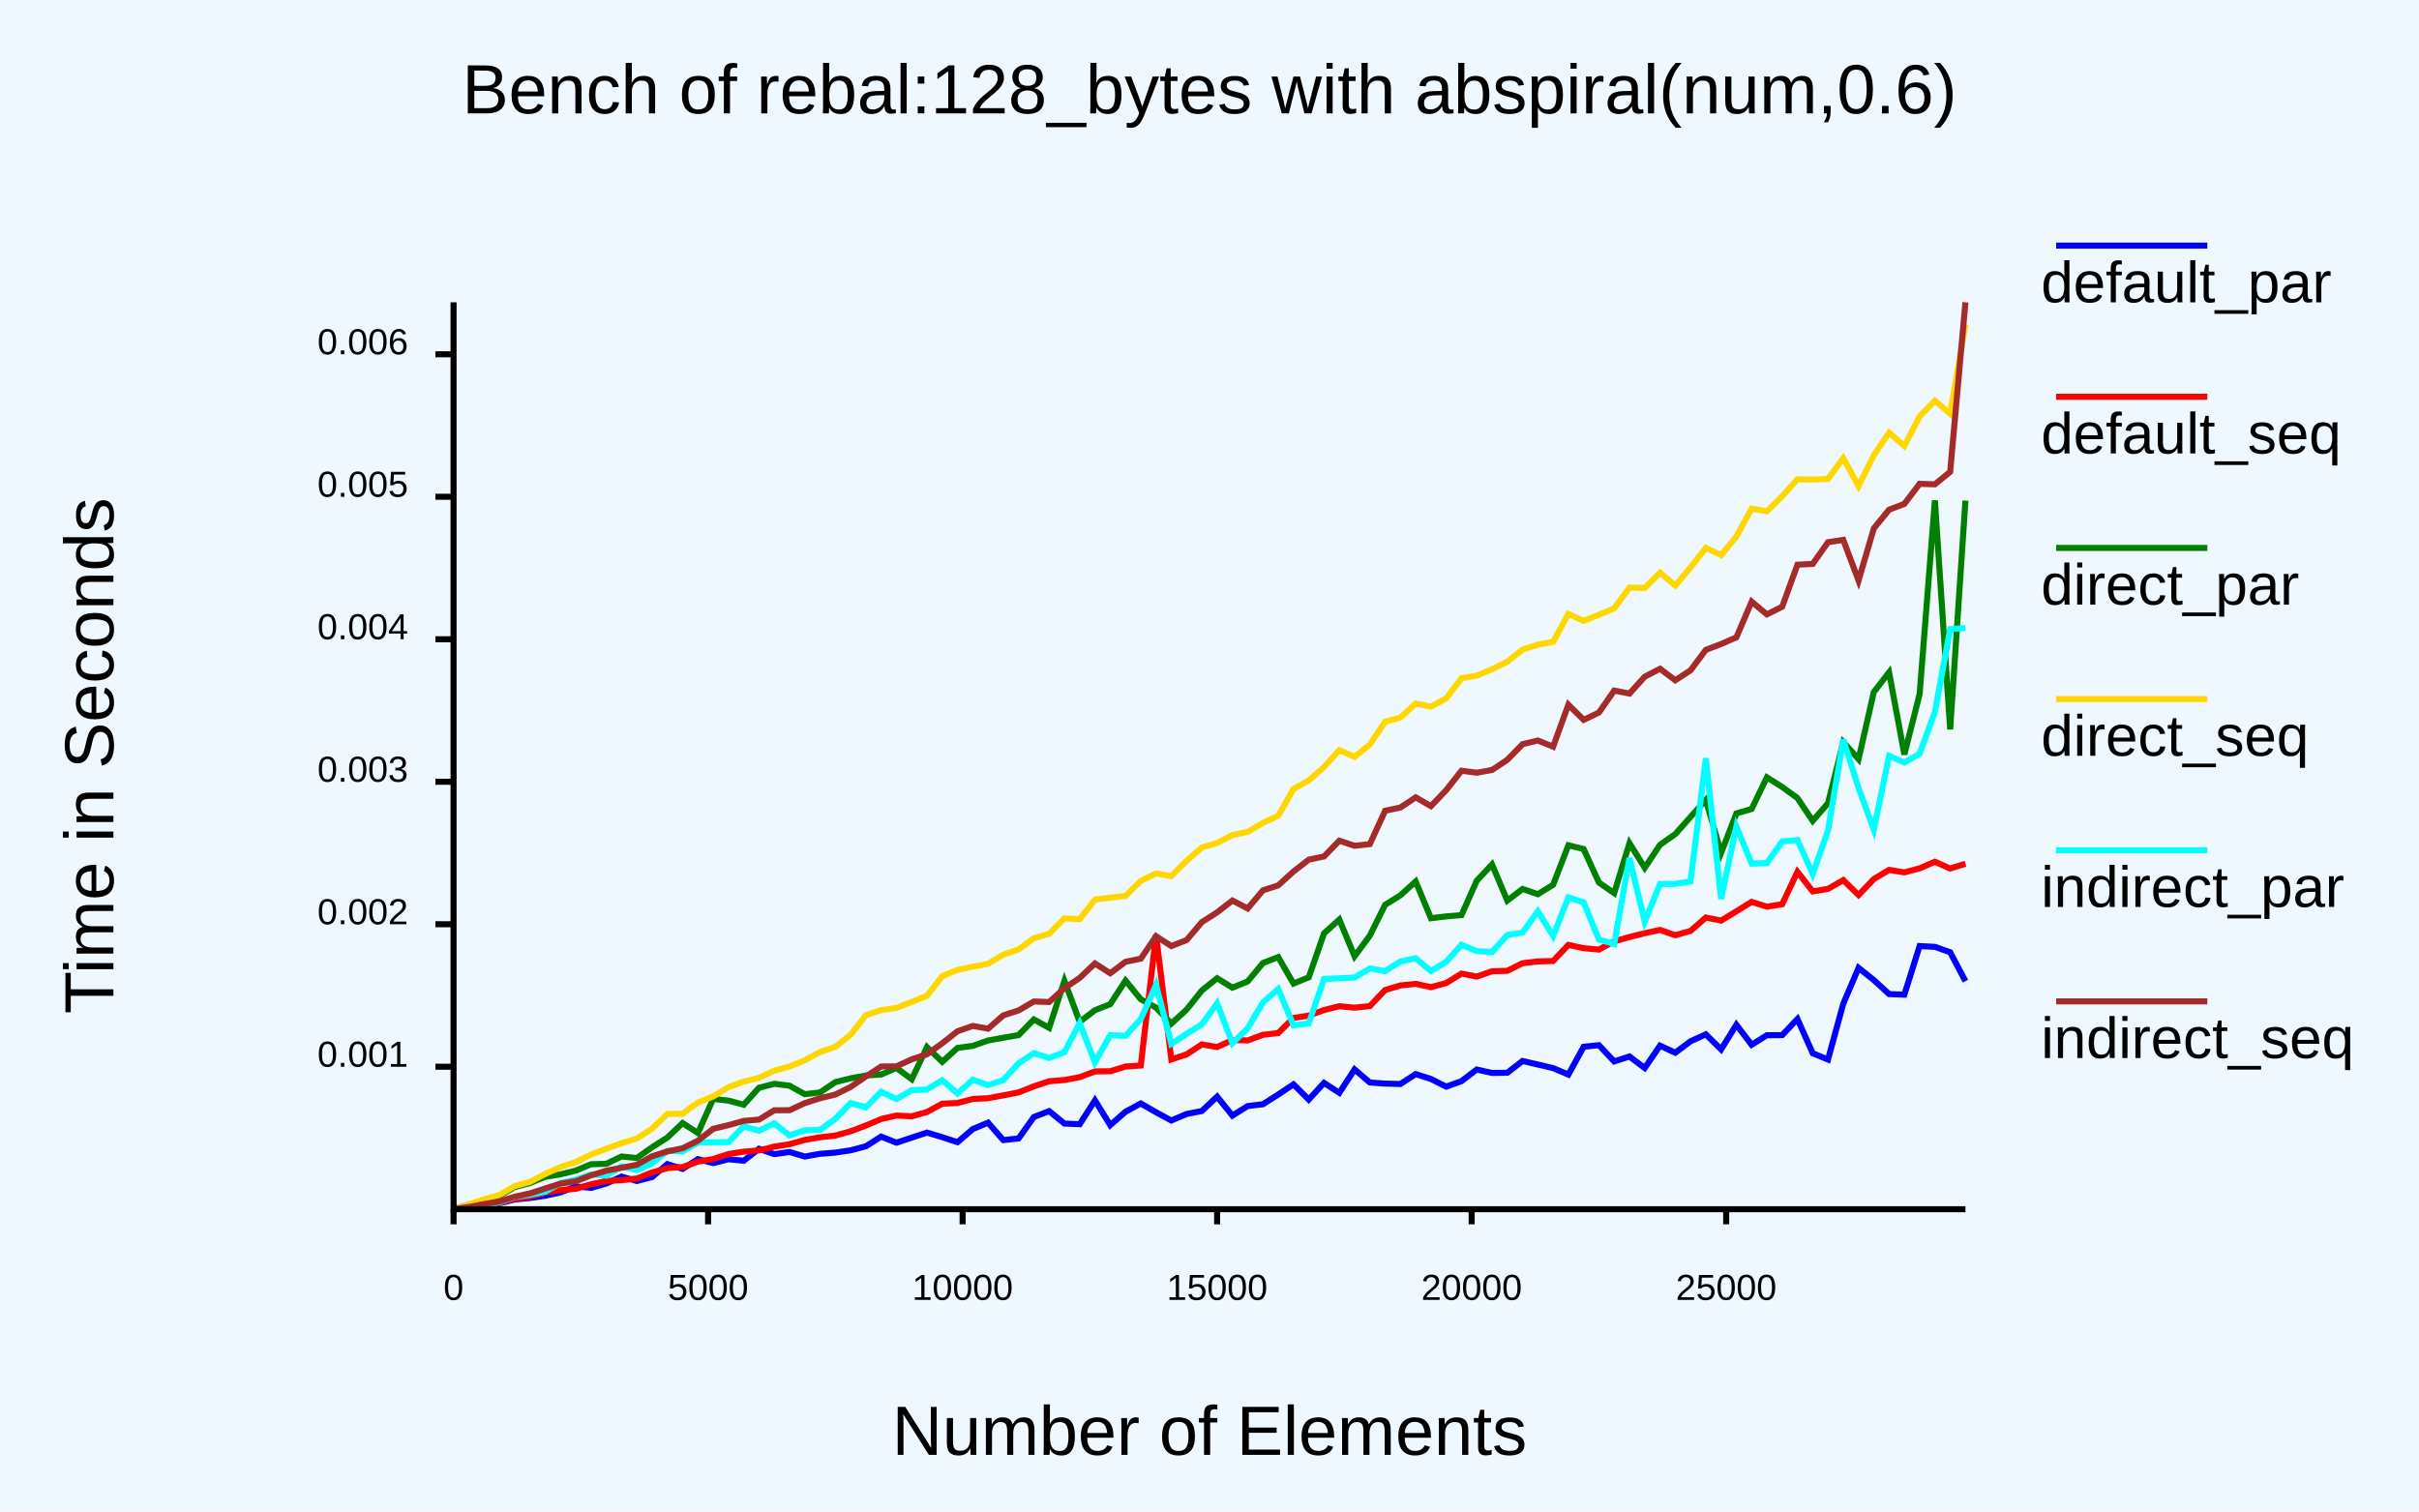
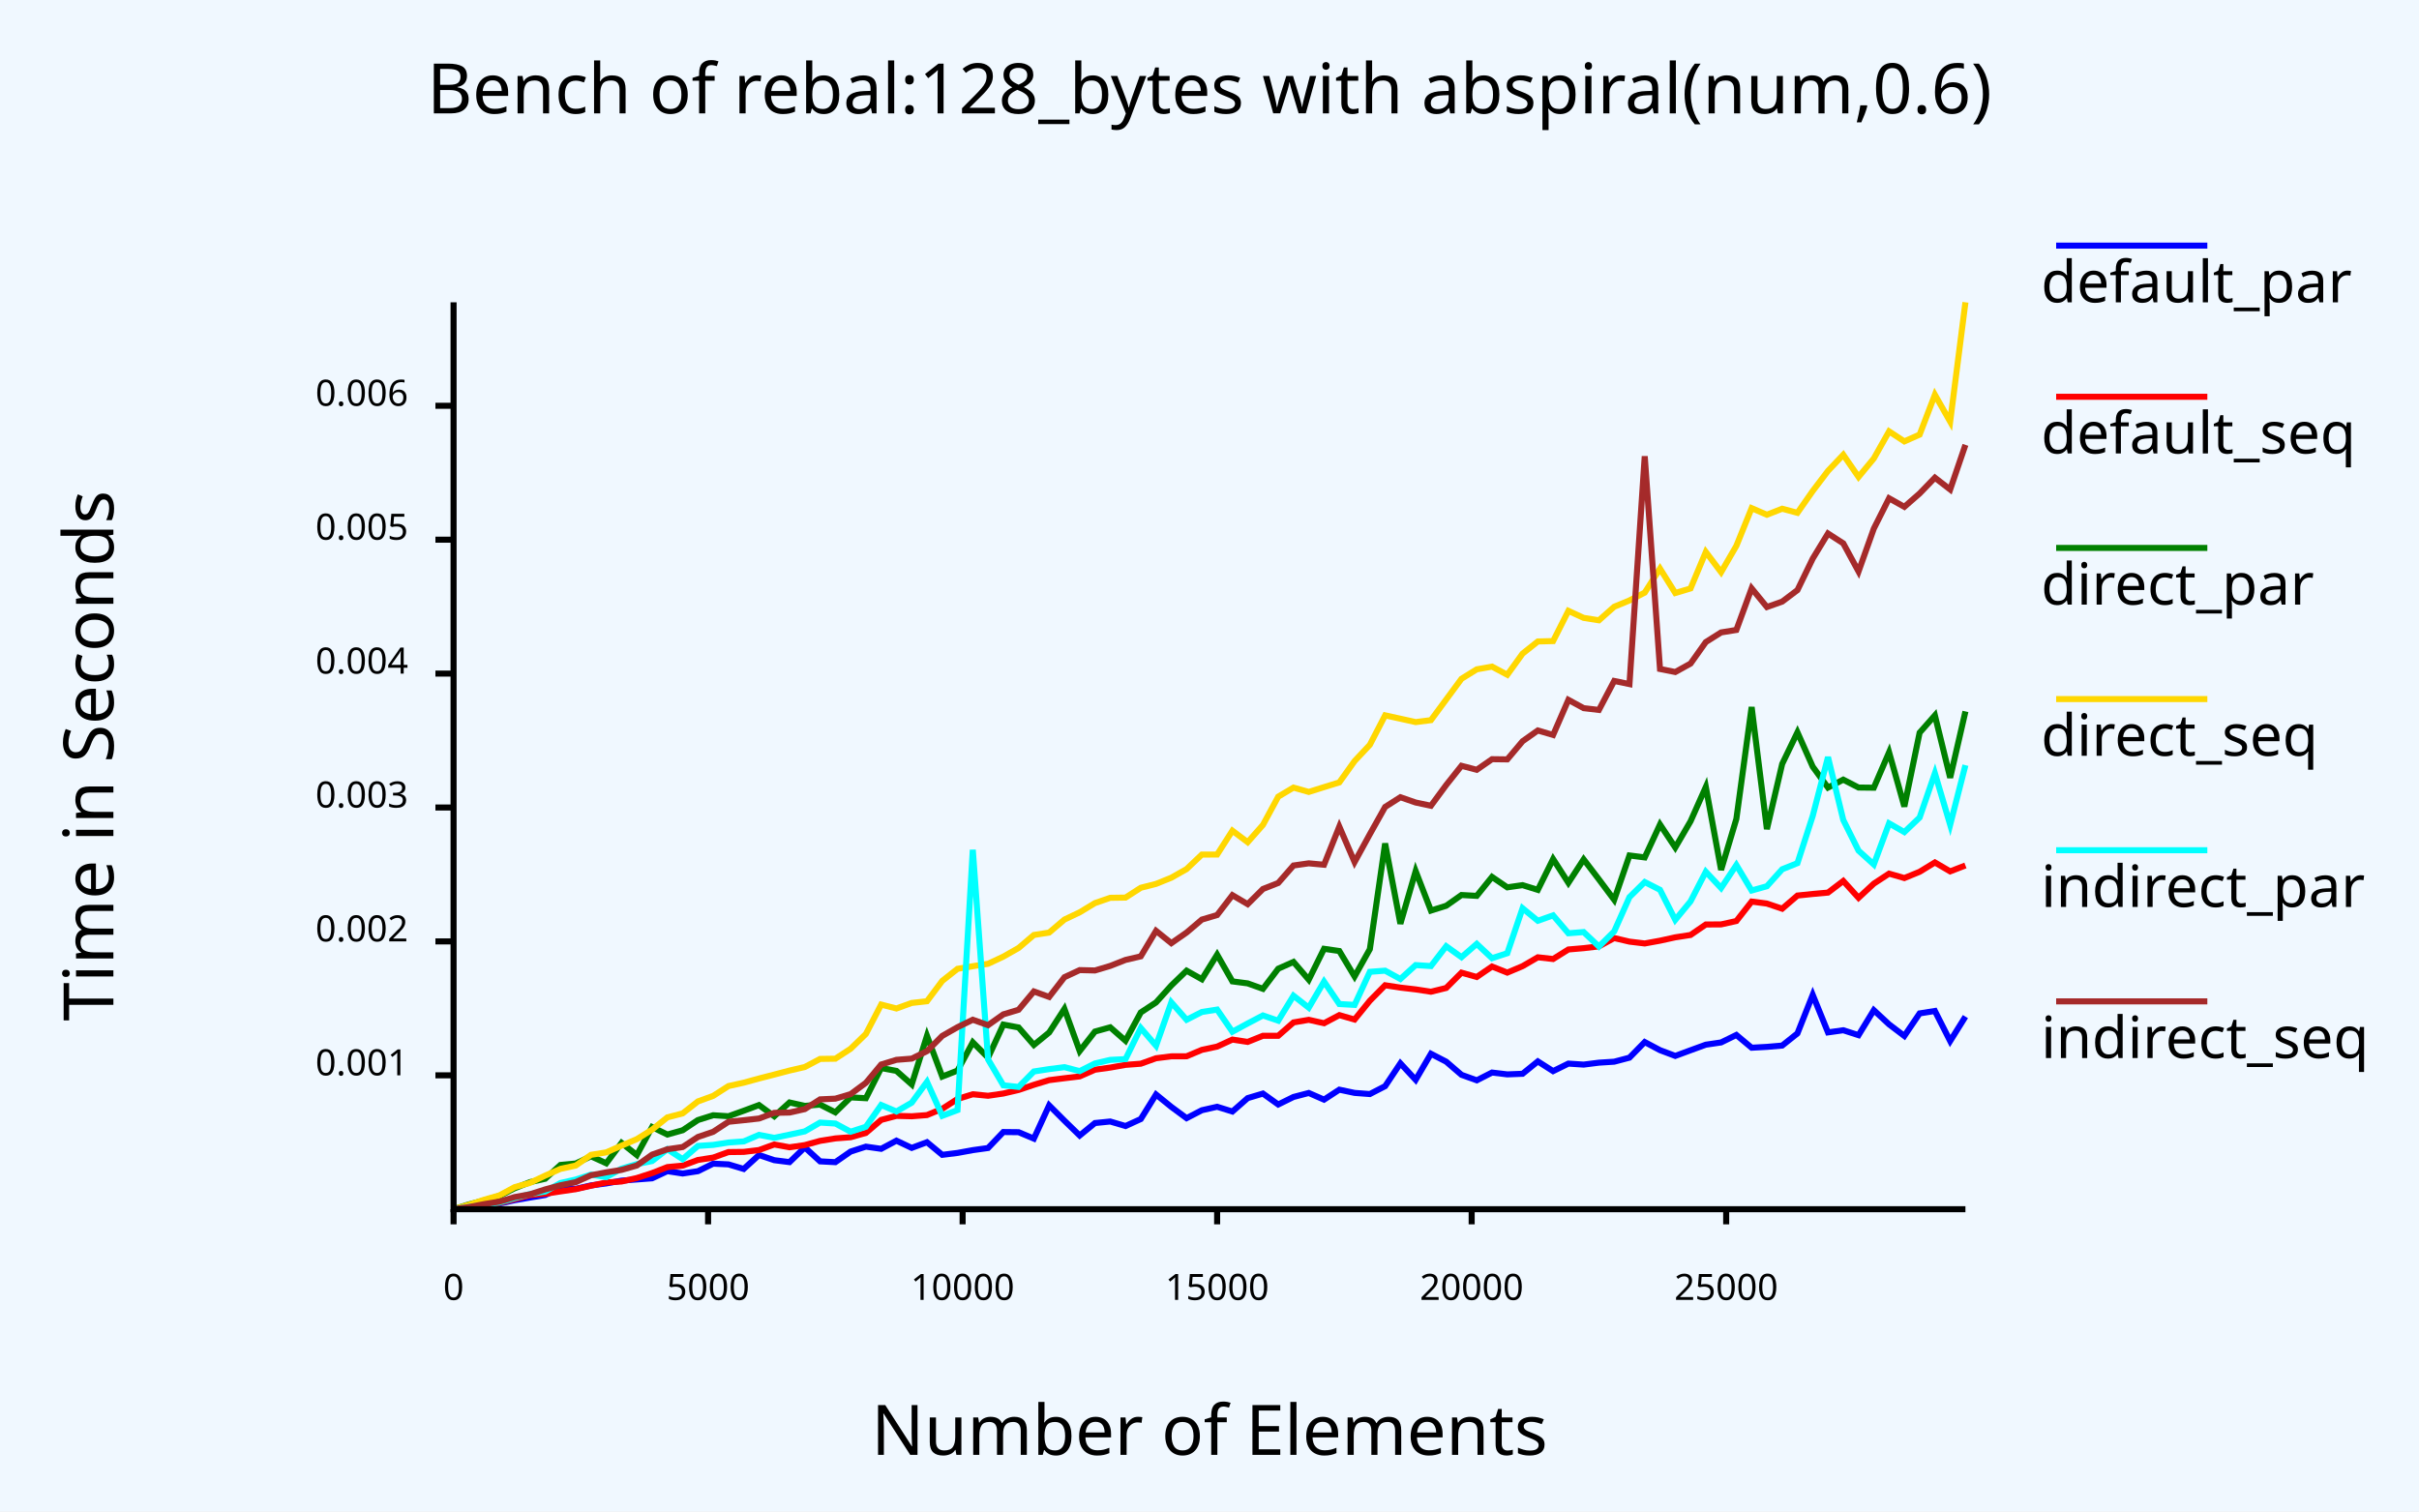
<svg xmlns="http://www.w3.org/2000/svg" class="poloto" width="800" height="500" viewBox="0 0 800 500">
-   <style>.poloto {
-     font-family: "Arial";
-     stroke-width:2;
-     }
-     .poloto_text{fill: var(--poloto_fg_color,black);  }
-     .poloto_axis_lines{stroke: var(--poloto_fg_color,black);stoke-width:3;fill:none}
-     .poloto_background{fill: var(--poloto_bg_color,aliceblue); }
-     .poloto0stroke{stroke:  var(--poloto_color0,blue); }
-     .poloto1stroke{stroke:  var(--poloto_color1,red); }
-     .poloto2stroke{stroke:  var(--poloto_color2,green); }
-     .poloto3stroke{stroke:  var(--poloto_color3,gold); }
-     .poloto4stroke{stroke:  var(--poloto_color4,aqua); }
-     .poloto5stroke{stroke:  var(--poloto_color5,brown); }
-     .poloto6stroke{stroke:  var(--poloto_color6,lime); }
-     .poloto7stroke{stroke:  var(--poloto_color7,chocolate); }
-     .poloto0fill{fill:var(--poloto_color0,blue);}
-     .poloto1fill{fill:var(--poloto_color1,red);}
-     .poloto2fill{fill:var(--poloto_color2,green);}
-     .poloto3fill{fill:var(--poloto_color3,gold);}
-     .poloto4fill{fill:var(--poloto_color4,aqua);}
-     .poloto5fill{fill:var(--poloto_color5,brown);}
-     .poloto6fill{fill:var(--poloto_color6,lime);}
-     .poloto7fill{fill:var(--poloto_color7,chocolate);}</style>
+   <style>.poloto {font-family: sans-serif;stroke-width:2;}.poloto_text{fill: var(--poloto_fg_color,black);}.poloto_axis_lines{stroke: var(--poloto_fg_color,black);stoke-width:3;fill:none}.poloto_background{fill: var(--poloto_bg_color,aliceblue);}.poloto0stroke{stroke:  var(--poloto_color0,blue);}.poloto1stroke{stroke:  var(--poloto_color1,red);}.poloto2stroke{stroke:  var(--poloto_color2,green);}.poloto3stroke{stroke:  var(--poloto_color3,gold);}.poloto4stroke{stroke:  var(--poloto_color4,aqua);}.poloto5stroke{stroke:  var(--poloto_color5,brown);}.poloto6stroke{stroke:  var(--poloto_color6,lime);}.poloto7stroke{stroke:  var(--poloto_color7,chocolate);}.poloto0fill{fill:var(--poloto_color0,blue);}.poloto1fill{fill:var(--poloto_color1,red);}.poloto2fill{fill:var(--poloto_color2,green);}.poloto3fill{fill:var(--poloto_color3,gold);}.poloto4fill{fill:var(--poloto_color4,aqua);}.poloto5fill{fill:var(--poloto_color5,brown);}.poloto6fill{fill:var(--poloto_color6,lime);}.poloto7fill{fill:var(--poloto_color7,chocolate);}</style>
  <rect class="poloto_background" fill="white" x="0" y="0" width="800" height="500" />
  <line class="poloto_axis_lines" stroke="black" x1="150" x2="150" y1="400" y2="405" />
  <text class="poloto_text" alignment-baseline="start" text-anchor="middle" x="150" y="430">0</text>
  <line class="poloto_axis_lines" stroke="black" x1="234.175" x2="234.175" y1="400" y2="405" />
  <text class="poloto_text" alignment-baseline="start" text-anchor="middle" x="234.175" y="430">5000</text>
  <line class="poloto_axis_lines" stroke="black" x1="318.35" x2="318.35" y1="400" y2="405" />
  <text class="poloto_text" alignment-baseline="start" text-anchor="middle" x="318.35" y="430">10000</text>
  <line class="poloto_axis_lines" stroke="black" x1="402.525" x2="402.525" y1="400" y2="405" />
  <text class="poloto_text" alignment-baseline="start" text-anchor="middle" x="402.525" y="430">15000</text>
  <line class="poloto_axis_lines" stroke="black" x1="486.7" x2="486.7" y1="400" y2="405" />
  <text class="poloto_text" alignment-baseline="start" text-anchor="middle" x="486.7" y="430">20000</text>
  <line class="poloto_axis_lines" stroke="black" x1="570.875" x2="570.875" y1="400" y2="405" />
  <text class="poloto_text" alignment-baseline="start" text-anchor="middle" x="570.875" y="430">25000</text>
-   <line class="poloto_axis_lines" stroke="black" x1="150" x2="144" y1="352.868" y2="352.868" />
-   <text class="poloto_text" alignment-baseline="middle" text-anchor="end" x="135" y="352.868">0.001</text>
-   <line class="poloto_axis_lines" stroke="black" x1="150" x2="144" y1="305.733" y2="305.733" />
-   <text class="poloto_text" alignment-baseline="middle" text-anchor="end" x="135" y="305.733">0.002</text>
-   <line class="poloto_axis_lines" stroke="black" x1="150" x2="144" y1="258.597" y2="258.597" />
-   <text class="poloto_text" alignment-baseline="middle" text-anchor="end" x="135" y="258.597">0.003</text>
-   <line class="poloto_axis_lines" stroke="black" x1="150" x2="144" y1="211.462" y2="211.462" />
-   <text class="poloto_text" alignment-baseline="middle" text-anchor="end" x="135" y="211.462">0.004</text>
-   <line class="poloto_axis_lines" stroke="black" x1="150" x2="144" y1="164.326" y2="164.326" />
-   <text class="poloto_text" alignment-baseline="middle" text-anchor="end" x="135" y="164.326">0.005</text>
-   <line class="poloto_axis_lines" stroke="black" x1="150" x2="144" y1="117.191" y2="117.191" />
-   <text class="poloto_text" alignment-baseline="middle" text-anchor="end" x="135" y="117.191">0.006</text>
+   <line class="poloto_axis_lines" stroke="black" x1="150" x2="144" y1="355.708" y2="355.708" />
+   <text class="poloto_text" alignment-baseline="middle" text-anchor="end" x="135" y="355.708">0.001</text>
+   <line class="poloto_axis_lines" stroke="black" x1="150" x2="144" y1="311.412" y2="311.412" />
+   <text class="poloto_text" alignment-baseline="middle" text-anchor="end" x="135" y="311.412">0.002</text>
+   <line class="poloto_axis_lines" stroke="black" x1="150" x2="144" y1="267.117" y2="267.117" />
+   <text class="poloto_text" alignment-baseline="middle" text-anchor="end" x="135" y="267.117">0.003</text>
+   <line class="poloto_axis_lines" stroke="black" x1="150" x2="144" y1="222.821" y2="222.821" />
+   <text class="poloto_text" alignment-baseline="middle" text-anchor="end" x="135" y="222.821">0.004</text>
+   <line class="poloto_axis_lines" stroke="black" x1="150" x2="144" y1="178.525" y2="178.525" />
+   <text class="poloto_text" alignment-baseline="middle" text-anchor="end" x="135" y="178.525">0.005</text>
+   <line class="poloto_axis_lines" stroke="black" x1="150" x2="144" y1="134.23" y2="134.23" />
+   <text class="poloto_text" alignment-baseline="middle" text-anchor="end" x="135" y="134.23">0.006</text>
  <text class="poloto_text" alignment-baseline="middle" text-anchor="start" font-size="large" x="675" y="100">default_par</text>
  <line class="poloto0stroke" stroke="black" x1="680" x2="730" y1="81.25" y2="81.25" />
-   <polyline class="poloto0stroke" fill="none" stroke="black" points="650,324.571 644.949,315 639.899,313.212 634.848,312.953 629.798,329.026 624.747,328.832 619.697,324.201 614.646,320.165 609.596,332.03 604.545,350.498 599.495,348.404 594.444,337.094 589.394,342.408 584.343,342.446 579.293,345.613 574.242,338.987 569.192,347.145 564.141,342.156 559.091,344.44 554.04,348.229 548.99,345.901 543.939,353.291 538.889,349.475 533.838,351.114 528.788,345.731 523.737,346.262 518.687,355.463 513.636,353.322 508.586,352.137 503.535,350.957 498.485,354.866 493.434,354.92 488.384,353.793 483.333,357.637 478.283,359.458 473.232,356.914 468.182,355.302 463.131,358.585 458.081,358.449 453.03,358.08 447.98,353.752 442.929,361.508 437.879,358.212 432.828,363.728 427.778,358.696 422.727,362.052 417.677,365.276 412.626,365.879 407.576,369.033 402.525,362.756 397.475,367.517 392.424,368.502 387.374,370.657 382.323,367.93 377.273,365.019 372.222,367.761 367.172,372.188 362.121,364.007 357.071,371.881 352.02,371.67 346.97,367.554 341.919,369.496 336.869,376.585 331.818,377.145 326.768,371.374 321.717,373.488 316.667,377.832 311.616,376.167 306.566,374.656 301.515,376.327 296.465,377.996 291.414,375.987 286.364,379.178 281.313,380.523 276.263,381.273 271.212,381.668 266.162,382.575 261.111,381.07 256.061,381.787 251.01,380.01 245.96,383.966 240.909,383.473 235.859,384.747 230.808,383.436 225.758,386.657 220.707,385.087 215.657,389.346 210.606,390.676 205.556,389.22 200.505,391.499 195.455,392.946 190.404,392.458 185.354,394.446 180.303,395.553 175.253,396.289 170.202,396.787 165.152,398.031 160.101,398.736 155.051,399.353 150,399.999 " />
+   <polyline class="poloto0stroke" fill="none" stroke="black" points="650,336.287 644.949,344.373 639.899,334.423 634.848,335.229 629.798,342.688 624.747,338.858 619.697,334.164 614.646,342.425 609.596,340.799 604.545,341.508 599.495,329.091 594.444,341.836 589.394,345.868 584.343,346.3 579.293,346.578 574.242,342.356 569.192,344.831 564.141,345.578 559.091,347.417 554.04,349.291 548.99,347.386 543.939,344.705 538.889,349.867 533.838,351.201 528.788,351.523 523.737,352.164 518.687,351.831 513.636,354.321 508.586,351.102 503.535,355.199 498.485,355.396 493.434,354.792 488.384,357.363 483.333,355.538 478.283,351.191 473.232,348.583 468.182,357.204 463.131,351.742 458.081,359.301 453.03,361.905 447.98,361.523 442.929,360.456 437.879,363.751 432.828,361.547 427.778,362.87 422.727,365.357 417.677,361.745 412.626,363.25 407.576,367.685 402.525,366.112 397.475,367.259 392.424,369.879 387.374,366.152 382.323,362.048 377.273,370.175 372.222,372.484 367.172,370.987 362.121,371.493 357.071,375.621 352.02,370.705 346.97,365.645 341.919,376.639 336.869,374.52 331.818,374.467 326.768,379.753 321.717,380.457 316.667,381.382 311.616,382.013 306.566,377.833 301.515,379.714 296.465,377.327 291.414,380.02 286.364,379.304 281.313,380.932 276.263,384.437 271.212,384.171 266.162,379.542 261.111,384.423 256.061,383.783 251.01,382.072 245.96,386.677 240.909,385.17 235.859,384.931 230.808,387.423 225.758,388.188 220.707,387.41 215.657,389.778 210.606,390.157 205.556,390.542 200.505,391.468 195.455,392.12 190.404,393.265 185.354,392.934 180.303,395.306 175.253,396.138 170.202,397.023 165.152,398.12 160.101,398.777 155.051,399.344 150,400 " />
  <text class="poloto_text" alignment-baseline="middle" text-anchor="start" font-size="large" x="675" y="150">default_seq</text>
  <line class="poloto1stroke" stroke="black" x1="680" x2="730" y1="131.25" y2="131.25" />
-   <polyline class="poloto1stroke" fill="none" stroke="black" points="650,285.718 644.949,287.306 639.899,285.059 634.848,287.242 629.798,288.568 624.747,287.753 619.697,290.794 614.646,296.069 609.596,291.135 604.545,294.035 599.495,294.878 594.444,288.385 589.394,299.109 584.343,299.926 579.293,298.336 574.242,301.456 569.192,304.534 564.141,303.51 559.091,307.937 554.04,309.365 548.99,307.616 543.939,308.692 538.889,309.96 533.838,311.402 528.788,314.109 523.737,313.663 518.687,312.562 513.636,317.888 508.586,318.039 503.535,318.616 498.485,321.144 493.434,321.281 488.384,323.049 483.333,322.065 478.283,325.173 473.232,326.555 468.182,325.454 463.131,325.982 458.081,327.493 453.03,332.797 447.98,333.342 442.929,332.85 437.879,334.115 432.828,335.945 427.778,336.723 422.727,341.732 417.677,342.301 412.626,344.172 407.576,344.026 402.525,346.36 397.475,345.483 392.424,348.784 387.374,350.453 382.323,309.26 377.273,352.464 372.222,352.806 367.172,354.36 362.121,354.421 357.071,356.314 352.02,357.26 346.97,357.675 341.919,359.353 336.869,361.352 331.818,362.332 326.768,363.276 321.717,363.527 316.667,364.863 311.616,365.095 306.566,367.842 301.515,369.269 296.465,369.007 291.414,370.164 286.364,372.311 281.313,374.218 276.263,375.636 271.212,376.197 266.162,377.069 261.111,378.497 256.061,379.29 251.01,380.558 245.96,380.953 240.909,381.746 235.859,383.395 230.808,384.274 225.758,386.04 220.707,386.4 215.657,387.836 210.606,389.831 205.556,390.396 200.505,390.67 195.455,391.751 190.404,393.243 185.354,393.694 180.303,394.508 175.253,395.89 170.202,396.607 165.152,397.846 160.101,398.565 155.051,399.368 150,400 " />
+   <polyline class="poloto1stroke" fill="none" stroke="black" points="650,286.288 644.949,288.243 639.899,285.295 634.848,288.382 629.798,290.451 624.747,288.992 619.697,292.302 614.646,296.991 609.596,291.423 604.545,295.265 599.495,295.718 594.444,296.244 589.394,300.59 584.343,298.896 579.293,298.238 574.242,304.667 569.192,305.784 564.141,305.818 559.091,309.282 554.04,310.064 548.99,311.172 543.939,312.091 538.889,311.484 533.838,310.302 528.788,313.057 523.737,313.647 518.687,314.08 513.636,317.237 508.586,316.667 503.535,319.599 498.485,321.734 493.434,319.728 488.384,323.18 483.333,321.758 478.283,326.813 473.232,328.057 468.182,327.285 463.131,326.696 458.081,325.92 453.03,331.035 447.98,337.252 442.929,335.799 437.879,338.478 432.828,337.346 427.778,338.213 422.727,342.634 417.677,342.632 412.626,344.658 407.576,343.886 402.525,346.205 397.475,347.286 392.424,349.41 387.374,349.427 382.323,350.061 377.273,351.871 372.222,352.251 367.172,353.149 362.121,353.854 357.071,356.064 352.02,356.671 346.97,357.307 341.919,358.845 336.869,360.556 331.818,361.732 326.768,362.473 321.717,361.978 316.667,363.53 311.616,366.777 306.566,368.863 301.515,369.256 296.465,369.13 291.414,370.456 286.364,374.762 281.313,376.19 276.263,376.58 271.212,377.394 266.162,378.789 261.111,379.513 256.061,378.587 251.01,380.427 245.96,381.039 240.909,381.099 235.859,382.923 230.808,383.715 225.758,385.579 220.707,386.065 215.657,388.05 210.606,389.683 205.556,390.833 200.505,391.157 195.455,392.23 190.404,393.375 185.354,394.111 180.303,394.897 175.253,395.344 170.202,396.668 165.152,397.931 160.101,398.607 155.051,399.368 150,400 " />
  <text class="poloto_text" alignment-baseline="middle" text-anchor="start" font-size="large" x="675" y="200">direct_par</text>
  <line class="poloto2stroke" stroke="black" x1="680" x2="730" y1="181.25" y2="181.25" />
-   <polyline class="poloto2stroke" fill="none" stroke="black" points="650,165.595 644.949,241.277 639.899,165.54 634.848,229.626 629.798,249.573 624.747,222.405 619.697,228.928 614.646,251.122 609.596,245.482 604.545,265.703 599.495,271.522 594.444,263.999 589.394,260.319 584.343,257.146 579.293,267.597 574.242,269.085 569.192,282.155 564.141,264.592 559.091,270.224 554.04,275.921 548.99,279.455 543.939,287.053 538.889,278.928 533.838,295.438 528.788,291.944 523.737,280.857 518.687,279.617 513.636,292.683 508.586,295.791 503.535,294.06 498.485,297.903 493.434,285.952 488.384,291.332 483.333,302.712 478.283,303.128 473.232,303.755 468.182,291.583 463.131,296.168 458.081,299.302 453.03,309.491 447.98,316.334 442.929,304.191 437.879,308.733 432.828,323.289 427.778,325.356 422.727,316.603 417.677,318.556 412.626,324.646 407.576,326.721 402.525,323.581 397.475,327.632 392.424,333.968 387.374,338.604 382.323,333.313 377.273,330.557 372.222,324.371 367.172,332.173 362.121,334.169 357.071,338.02 352.02,324.469 346.97,340.013 341.919,337.22 336.869,342.393 331.818,343.272 326.768,344.184 321.717,345.968 316.667,346.642 311.616,351.249 306.566,346.378 301.515,357.004 296.465,353.259 291.414,355.449 286.364,355.771 281.313,356.699 276.263,357.969 271.212,361.353 266.162,361.95 261.111,359.139 256.061,358.533 251.01,359.83 245.96,365.431 240.909,364.086 235.859,363.516 230.808,374.799 225.758,371.509 220.707,376.301 215.657,379.499 210.606,383.074 205.556,382.559 200.505,384.993 195.455,385.13 190.404,387.246 185.354,388.454 180.303,389.277 175.253,391.341 170.202,392.688 165.152,395.593 160.101,397.131 155.051,398.487 150,399.998 " />
+   <polyline class="poloto2stroke" fill="none" stroke="black" points="650,235.34 644.949,257.262 639.899,236.639 634.848,242.366 629.798,266.795 624.747,248.85 619.697,260.569 614.646,260.507 609.596,257.903 604.545,260.524 599.495,253.612 594.444,242.24 589.394,252.702 584.343,274.269 579.293,233.889 574.242,270.885 569.192,287.756 564.141,260.318 559.091,271.677 554.04,280.341 548.99,272.738 543.939,283.629 538.889,282.979 533.838,297.65 528.788,290.896 523.737,284.276 518.687,292.032 513.636,284.174 508.586,294.364 503.535,292.797 498.485,293.527 493.434,290.084 488.384,296.343 483.333,296.062 478.283,299.623 473.232,301.205 468.182,288.153 463.131,305.569 458.081,279.008 453.03,313.97 447.98,323.006 442.929,314.589 437.879,313.858 432.828,324.079 427.778,318.197 422.727,320.441 417.677,327.098 412.626,325.295 407.576,324.639 402.525,315.799 397.475,323.928 392.424,321.1 387.374,325.987 382.323,331.595 377.273,334.909 372.222,344.26 367.172,339.828 362.121,341.228 357.071,347.678 352.02,333.743 346.97,341.543 341.919,345.665 336.869,339.875 331.818,338.932 326.768,349.862 321.717,344.793 316.667,354.142 311.616,356.123 306.566,342.631 301.515,358.714 296.465,354.248 291.414,353.302 286.364,363.281 281.313,363.01 276.263,367.949 271.212,365.395 266.162,365.815 261.111,364.688 256.061,369.253 251.01,365.553 245.96,367.431 240.909,369.242 235.859,368.917 230.808,370.503 225.758,373.885 220.707,375.298 215.657,372.818 210.606,382.087 205.556,378.061 200.505,384.804 195.455,382.496 190.404,384.879 185.354,385.356 180.303,389.924 175.253,391.048 170.202,393.056 165.152,395.608 160.101,397.115 155.051,398.407 150,399.998 " />
  <text class="poloto_text" alignment-baseline="middle" text-anchor="start" font-size="large" x="675" y="250">direct_seq</text>
  <line class="poloto3stroke" stroke="black" x1="680" x2="730" y1="231.25" y2="231.25" />
-   <polyline class="poloto3stroke" fill="none" stroke="black" points="650,107.285 644.949,136.836 639.899,132.545 634.848,137.735 629.798,147.536 624.747,143.108 619.697,150.615 614.646,160.792 609.596,151.563 604.545,158.413 599.495,158.642 594.444,158.538 589.394,164.144 584.343,169.139 579.293,168.259 574.242,177.444 569.192,183.634 564.141,181.231 559.091,187.692 554.04,193.702 548.99,189.425 543.939,194.476 538.889,194.373 533.838,201.225 528.788,203.35 523.737,205.375 518.687,203.071 513.636,212.327 508.586,213.241 503.535,214.868 498.485,218.876 493.434,221.386 488.384,223.47 483.333,224.349 478.283,230.989 473.232,233.752 468.182,232.726 463.131,237.349 458.081,238.747 453.03,246.278 447.98,250.368 442.929,248.141 437.879,253.72 432.828,258.159 427.778,260.988 422.727,269.831 417.677,272.201 412.626,275.176 407.576,276.214 402.525,278.857 397.475,280.337 392.424,284.739 387.374,289.818 382.323,288.924 377.273,291.387 372.222,296.361 367.172,296.939 362.121,297.573 357.071,304.046 352.02,303.784 346.97,308.888 341.919,310.337 336.869,314.068 331.818,315.766 326.768,318.806 321.717,319.774 316.667,320.835 311.616,322.897 306.566,329.394 301.515,331.412 296.465,333.414 291.414,334.124 286.364,335.792 281.313,342.268 276.263,346.278 271.212,347.99 266.162,350.731 261.111,352.781 256.061,354.172 251.01,356.528 245.96,357.781 240.909,359.617 235.859,362.682 230.808,364.702 225.758,368.426 220.707,368.485 215.657,373.327 210.606,376.595 205.556,378.144 200.505,380.005 195.455,381.928 190.404,384.378 185.354,386.072 180.303,388.323 175.253,390.98 170.202,392.351 165.152,395.293 160.101,396.738 155.051,398.466 150,399.997 " />
+   <polyline class="poloto3stroke" fill="none" stroke="black" points="650,100 644.949,139.473 639.899,130.582 634.848,143.774 629.798,146.009 624.747,142.699 619.697,151.659 614.646,157.765 609.596,150.432 604.545,155.765 599.495,162.417 594.444,169.634 589.394,168.285 584.343,170.273 579.293,168.094 574.242,180.564 569.192,189.277 564.141,182.583 559.091,194.653 554.04,196.162 548.99,188.106 543.939,196.032 538.889,198.621 533.838,200.713 528.788,205.192 523.737,204.395 518.687,202.07 513.636,212.066 508.586,212.191 503.535,216.216 498.485,223.208 493.434,220.514 488.384,221.415 483.333,224.546 478.283,231.38 473.232,238.221 468.182,238.864 463.131,237.745 458.081,236.639 453.03,246.376 447.98,251.755 442.929,258.815 437.879,260.377 432.828,261.964 427.778,260.534 422.727,263.531 417.677,272.868 412.626,278.593 407.576,274.789 402.525,282.678 397.475,282.682 392.424,287.477 387.374,290.34 382.323,292.384 377.273,293.671 372.222,296.919 367.172,296.992 362.121,298.733 357.071,301.788 352.02,304.187 346.97,308.485 341.919,309.281 336.869,313.575 331.818,316.442 326.768,318.817 321.717,319.611 316.667,320.483 311.616,324.472 306.566,331.203 301.515,331.767 296.465,333.601 291.414,332.314 286.364,342.019 281.313,346.917 276.263,350.212 271.212,350.288 266.162,352.961 261.111,354.132 256.061,355.461 251.01,356.761 245.96,358.147 240.909,359.268 235.859,362.507 230.808,364.343 225.758,368.306 220.707,369.618 215.657,373.666 210.606,376.823 205.556,378.964 200.505,381.191 195.455,382.008 190.404,385.555 185.354,386.655 180.303,388.892 175.253,391.288 170.202,392.698 165.152,395.426 160.101,396.869 155.051,398.554 150,399.978 " />
  <text class="poloto_text" alignment-baseline="middle" text-anchor="start" font-size="large" x="675" y="300">indirect_par</text>
  <line class="poloto4stroke" stroke="black" x1="680" x2="730" y1="281.25" y2="281.25" />
-   <polyline class="poloto4stroke" fill="none" stroke="black" points="650,207.716 644.949,208.12 639.899,235.521 634.848,249.352 629.798,252.226 624.747,250.049 619.697,274.435 614.646,260.665 609.596,244.582 604.545,274.751 599.495,289.115 594.444,277.86 589.394,278.361 584.343,285.476 579.293,285.678 574.242,273.416 569.192,297.343 564.141,250.816 559.091,291.548 554.04,292.382 548.99,292.422 543.939,304.89 538.889,283.782 533.838,312.272 528.788,310.795 523.737,298.517 518.687,296.875 513.636,309.598 508.586,301.459 503.535,308.502 498.485,309.279 493.434,314.913 488.384,314.629 483.333,312.504 478.283,318.183 473.232,321.204 468.182,316.996 463.131,318.056 458.081,321.248 453.03,320.341 447.98,323.353 442.929,323.631 437.879,323.839 432.828,338.522 427.778,339.171 422.727,327.129 417.677,331.593 412.626,340.151 407.576,345.069 402.525,331.868 397.475,338.863 392.424,342.003 387.374,345.309 382.323,325.822 377.273,337.099 372.222,342.654 367.172,342.414 362.121,351.399 357.071,338.461 352.02,348.056 346.97,349.97 341.919,348.396 336.869,351.703 331.818,357.252 326.768,358.958 321.717,357.164 316.667,361.721 311.616,357.333 306.566,360.393 301.515,360.647 296.465,363.552 291.414,361.168 286.364,366.276 281.313,364.91 276.263,370.105 271.212,373.752 266.162,373.882 261.111,375.608 256.061,371.625 251.01,374.03 245.96,372.597 240.909,377.822 235.859,377.849 230.808,377.953 225.758,380.873 220.707,380.686 215.657,384.803 210.606,387.085 205.556,385.817 200.505,388.921 195.455,388.475 190.404,390.223 185.354,391.37 180.303,394.208 175.253,395.246 170.202,395.969 165.152,397.733 160.101,398.55 155.051,399.272 150,399.998 " />
+   <polyline class="poloto4stroke" fill="none" stroke="black" points="650,253.113 644.949,272.826 639.899,255.796 634.848,270.43 629.798,275.25 624.747,272.361 619.697,285.957 614.646,281.387 609.596,271.239 604.545,250.438 599.495,269.895 594.444,285.52 589.394,287.544 584.343,293.162 579.293,294.572 574.242,286.154 569.192,293.752 564.141,288.368 559.091,298.16 554.04,304.282 548.99,294.346 543.939,291.777 538.889,296.766 533.838,308.1 528.788,313.102 523.737,308.32 518.687,308.72 513.636,302.8 508.586,304.588 503.535,300.442 498.485,315.319 493.434,316.966 488.384,312.234 483.333,316.632 478.283,313.001 473.232,319.57 468.182,319.245 463.131,323.85 458.081,321.092 453.03,321.474 447.98,332.412 442.929,332.123 437.879,324.71 432.828,333.341 427.778,329.378 422.727,337.64 417.677,335.902 412.626,338.552 407.576,341.293 402.525,333.961 397.475,334.764 392.424,337.331 387.374,331.57 382.323,345.918 377.273,340.049 372.222,350.35 367.172,350.601 362.121,351.785 357.071,354.316 352.02,353.007 346.97,353.652 341.919,354.437 336.869,359.554 331.818,359.011 326.768,350.435 321.717,281.099 316.667,367.21 311.616,369.101 306.566,357.859 301.515,364.758 296.465,367.67 291.414,365.525 286.364,372.722 281.313,374.358 276.263,371.658 271.212,371.342 266.162,374.247 261.111,375.335 256.061,376.388 251.01,375.412 245.96,377.572 240.909,377.938 235.859,378.726 230.808,379.061 225.758,383.439 220.707,380.157 215.657,384.064 210.606,385.091 205.556,386.571 200.505,389.388 195.455,388.552 190.404,390.181 185.354,391.331 180.303,394.147 175.253,394.984 170.202,396.321 165.152,397.765 160.101,398.572 155.051,399.271 150,399.998 " />
  <text class="poloto_text" alignment-baseline="middle" text-anchor="start" font-size="large" x="675" y="350">indirect_seq</text>
  <line class="poloto5stroke" stroke="black" x1="680" x2="730" y1="331.25" y2="331.25" />
-   <polyline class="poloto5stroke" fill="none" stroke="black" points="650,100 644.949,156.074 639.899,160.214 634.848,160.038 629.798,166.683 624.747,168.606 619.697,174.786 614.646,192.036 609.596,178.595 604.545,179.357 599.495,186.541 594.444,186.796 589.394,200.706 584.343,203.233 579.293,199.024 574.242,210.828 569.192,213.036 564.141,214.964 559.091,221.733 554.04,225.036 548.99,221.22 543.939,223.842 538.889,229.431 533.838,228.446 528.788,235.715 523.737,238.126 518.687,233.107 513.636,247.001 508.586,244.948 503.535,246.17 498.485,251.34 493.434,254.711 488.384,255.606 483.333,254.95 478.283,261.365 473.232,266.662 468.182,263.757 463.131,267.127 458.081,268.19 453.03,279.221 447.98,279.782 442.929,278.093 437.879,283.309 432.828,284.357 427.778,288.283 422.727,292.87 417.677,294.513 412.626,300.516 407.576,297.879 402.525,301.797 397.475,305.029 392.424,310.975 387.374,312.945 382.323,309.699 377.273,317.125 372.222,318.156 367.172,321.947 362.121,318.707 357.071,323.484 352.02,326.88 346.97,331.462 341.919,331.279 336.869,334.234 331.818,335.866 326.768,340.283 321.717,339.378 316.667,341.124 311.616,345.103 306.566,348.739 301.515,350.42 296.465,352.739 291.414,352.785 286.364,356.091 281.313,359.553 276.263,362.064 271.212,363.285 266.162,364.898 261.111,367.25 256.061,367.277 251.01,370.35 245.96,370.777 240.909,372.188 235.859,373.398 230.808,377.34 225.758,379.823 220.707,380.881 215.657,382.481 210.606,385.302 205.556,386.283 200.505,387.257 195.455,388.803 190.404,390.755 185.354,391.527 180.303,393.144 175.253,394.77 170.202,395.875 165.152,397.443 160.101,398.295 155.051,399.273 150,399.998 " />
+   <polyline class="poloto5stroke" fill="none" stroke="black" points="650,147.157 644.949,161.922 639.899,158.014 634.848,163.244 629.798,167.659 624.747,164.829 619.697,174.863 614.646,189.04 609.596,179.735 604.545,176.475 599.495,184.781 594.444,195.197 589.394,199.01 584.343,200.799 579.293,194.625 574.242,208.38 569.192,209.2 564.141,212.387 559.091,219.5 554.04,222.298 548.99,221.297 543.939,150.921 538.889,226.296 533.838,225.253 528.788,234.848 523.737,234.25 518.687,231.504 513.636,243.121 508.586,241.632 503.535,245.199 498.485,251.201 493.434,251.136 488.384,254.642 483.333,253.322 478.283,259.673 473.232,266.538 468.182,265.465 463.131,263.718 458.081,266.933 453.03,275.944 447.98,285.166 442.929,273.432 437.879,286.05 432.828,285.584 427.778,286.303 422.727,292.084 417.677,294.067 412.626,299.088 407.576,296.119 402.525,302.689 397.475,304.188 392.424,308.478 387.374,311.993 382.323,307.914 377.273,316.354 372.222,317.531 367.172,319.517 362.121,321.024 357.071,320.903 352.02,323.252 346.97,329.784 341.919,327.964 336.869,334.018 331.818,335.54 326.768,339.121 321.717,337.323 316.667,339.792 311.616,342.662 306.566,347.714 301.515,350.184 296.465,350.586 291.414,352.131 286.364,358.194 281.313,361.93 276.263,363.426 271.212,363.659 266.162,366.885 261.111,368.023 256.061,368.123 251.01,369.998 245.96,370.559 240.909,371.079 235.859,374.389 230.808,376.107 225.758,379.43 220.707,380.165 215.657,381.94 210.606,385.543 205.556,386.993 200.505,387.805 195.455,388.77 190.404,391.045 185.354,392.082 180.303,393.45 175.253,395.071 170.202,395.984 165.152,397.498 160.101,398.323 155.051,399.296 150,400 " />
  <text class="poloto_text" alignment-baseline="start" text-anchor="middle" font-size="x-large" x="400" y="37.5">Bench of rebal:128_bytes with abspiral(num,0.6)</text>
  <text class="poloto_text" alignment-baseline="start" text-anchor="middle" font-size="x-large" x="400" y="481.25">Number of Elements</text>
  <text class="poloto_text" alignment-baseline="start" text-anchor="middle" font-size="x-large" transform="rotate(-90,37.5,250)" x="37.5" y="250">Time in Seconds</text>
  <path stroke="black" fill="none" class="poloto_axis_lines" d=" M 150 100 L 150 400 L 650 400" />
</svg>
